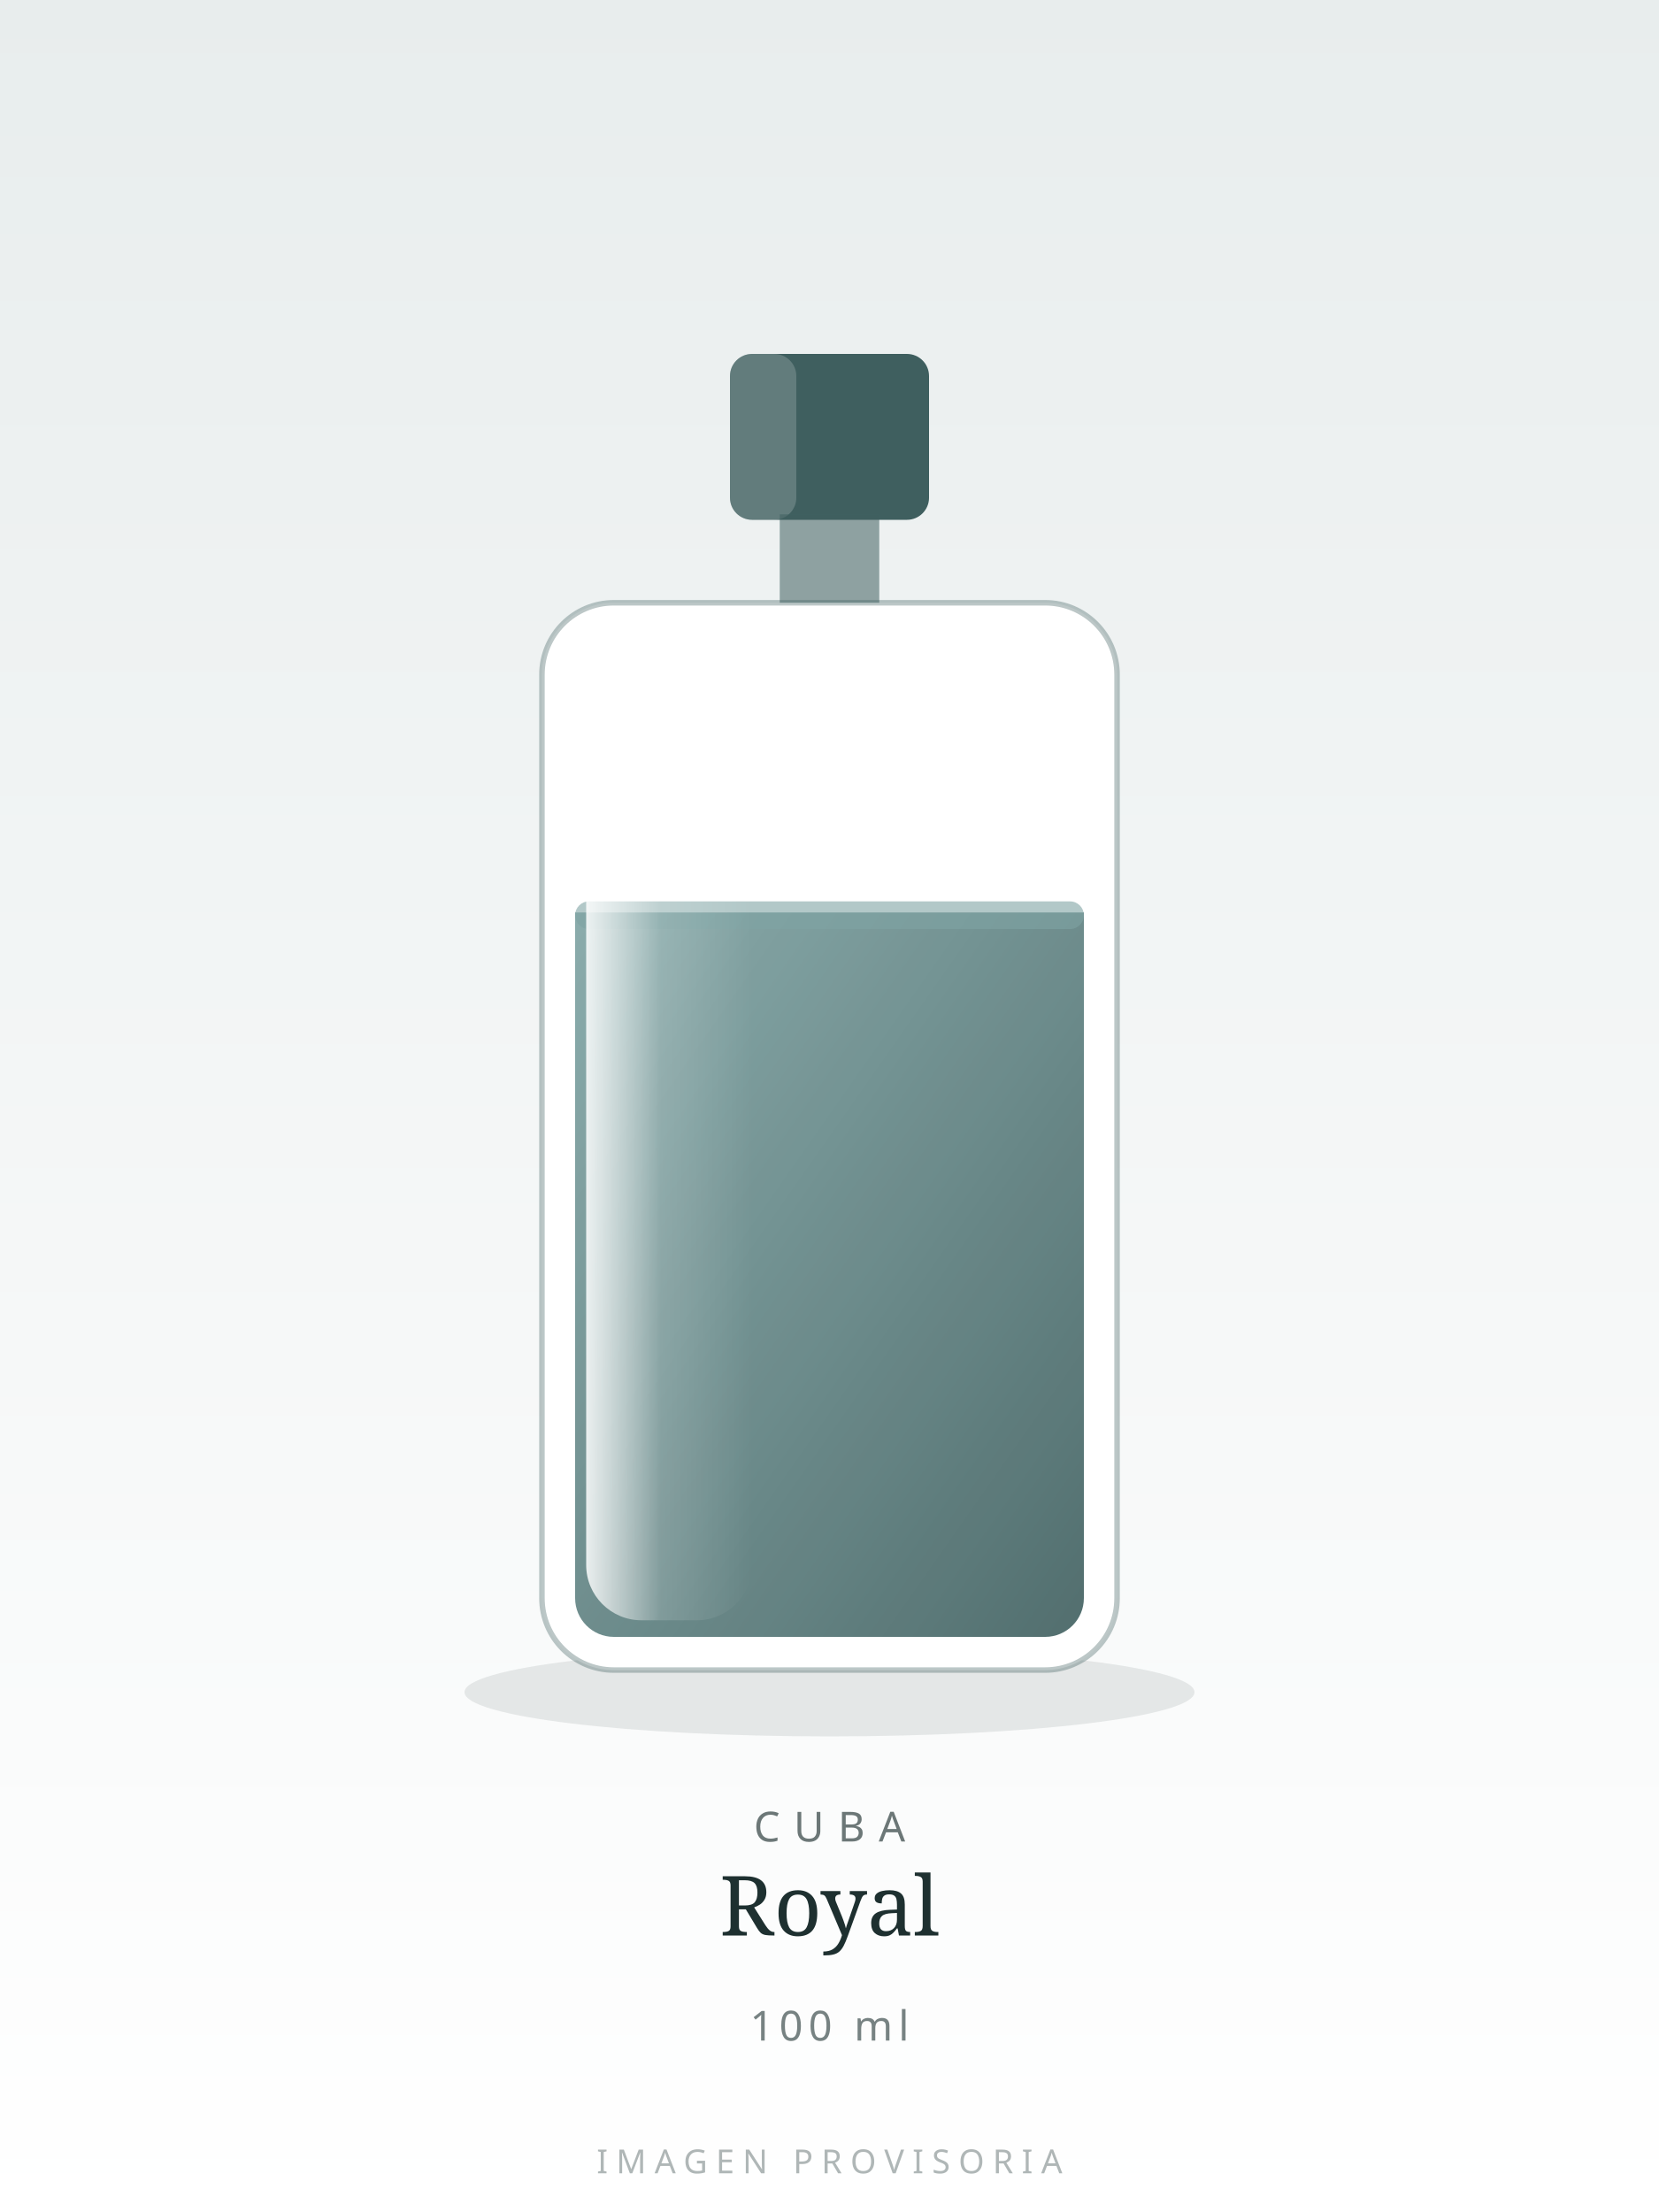
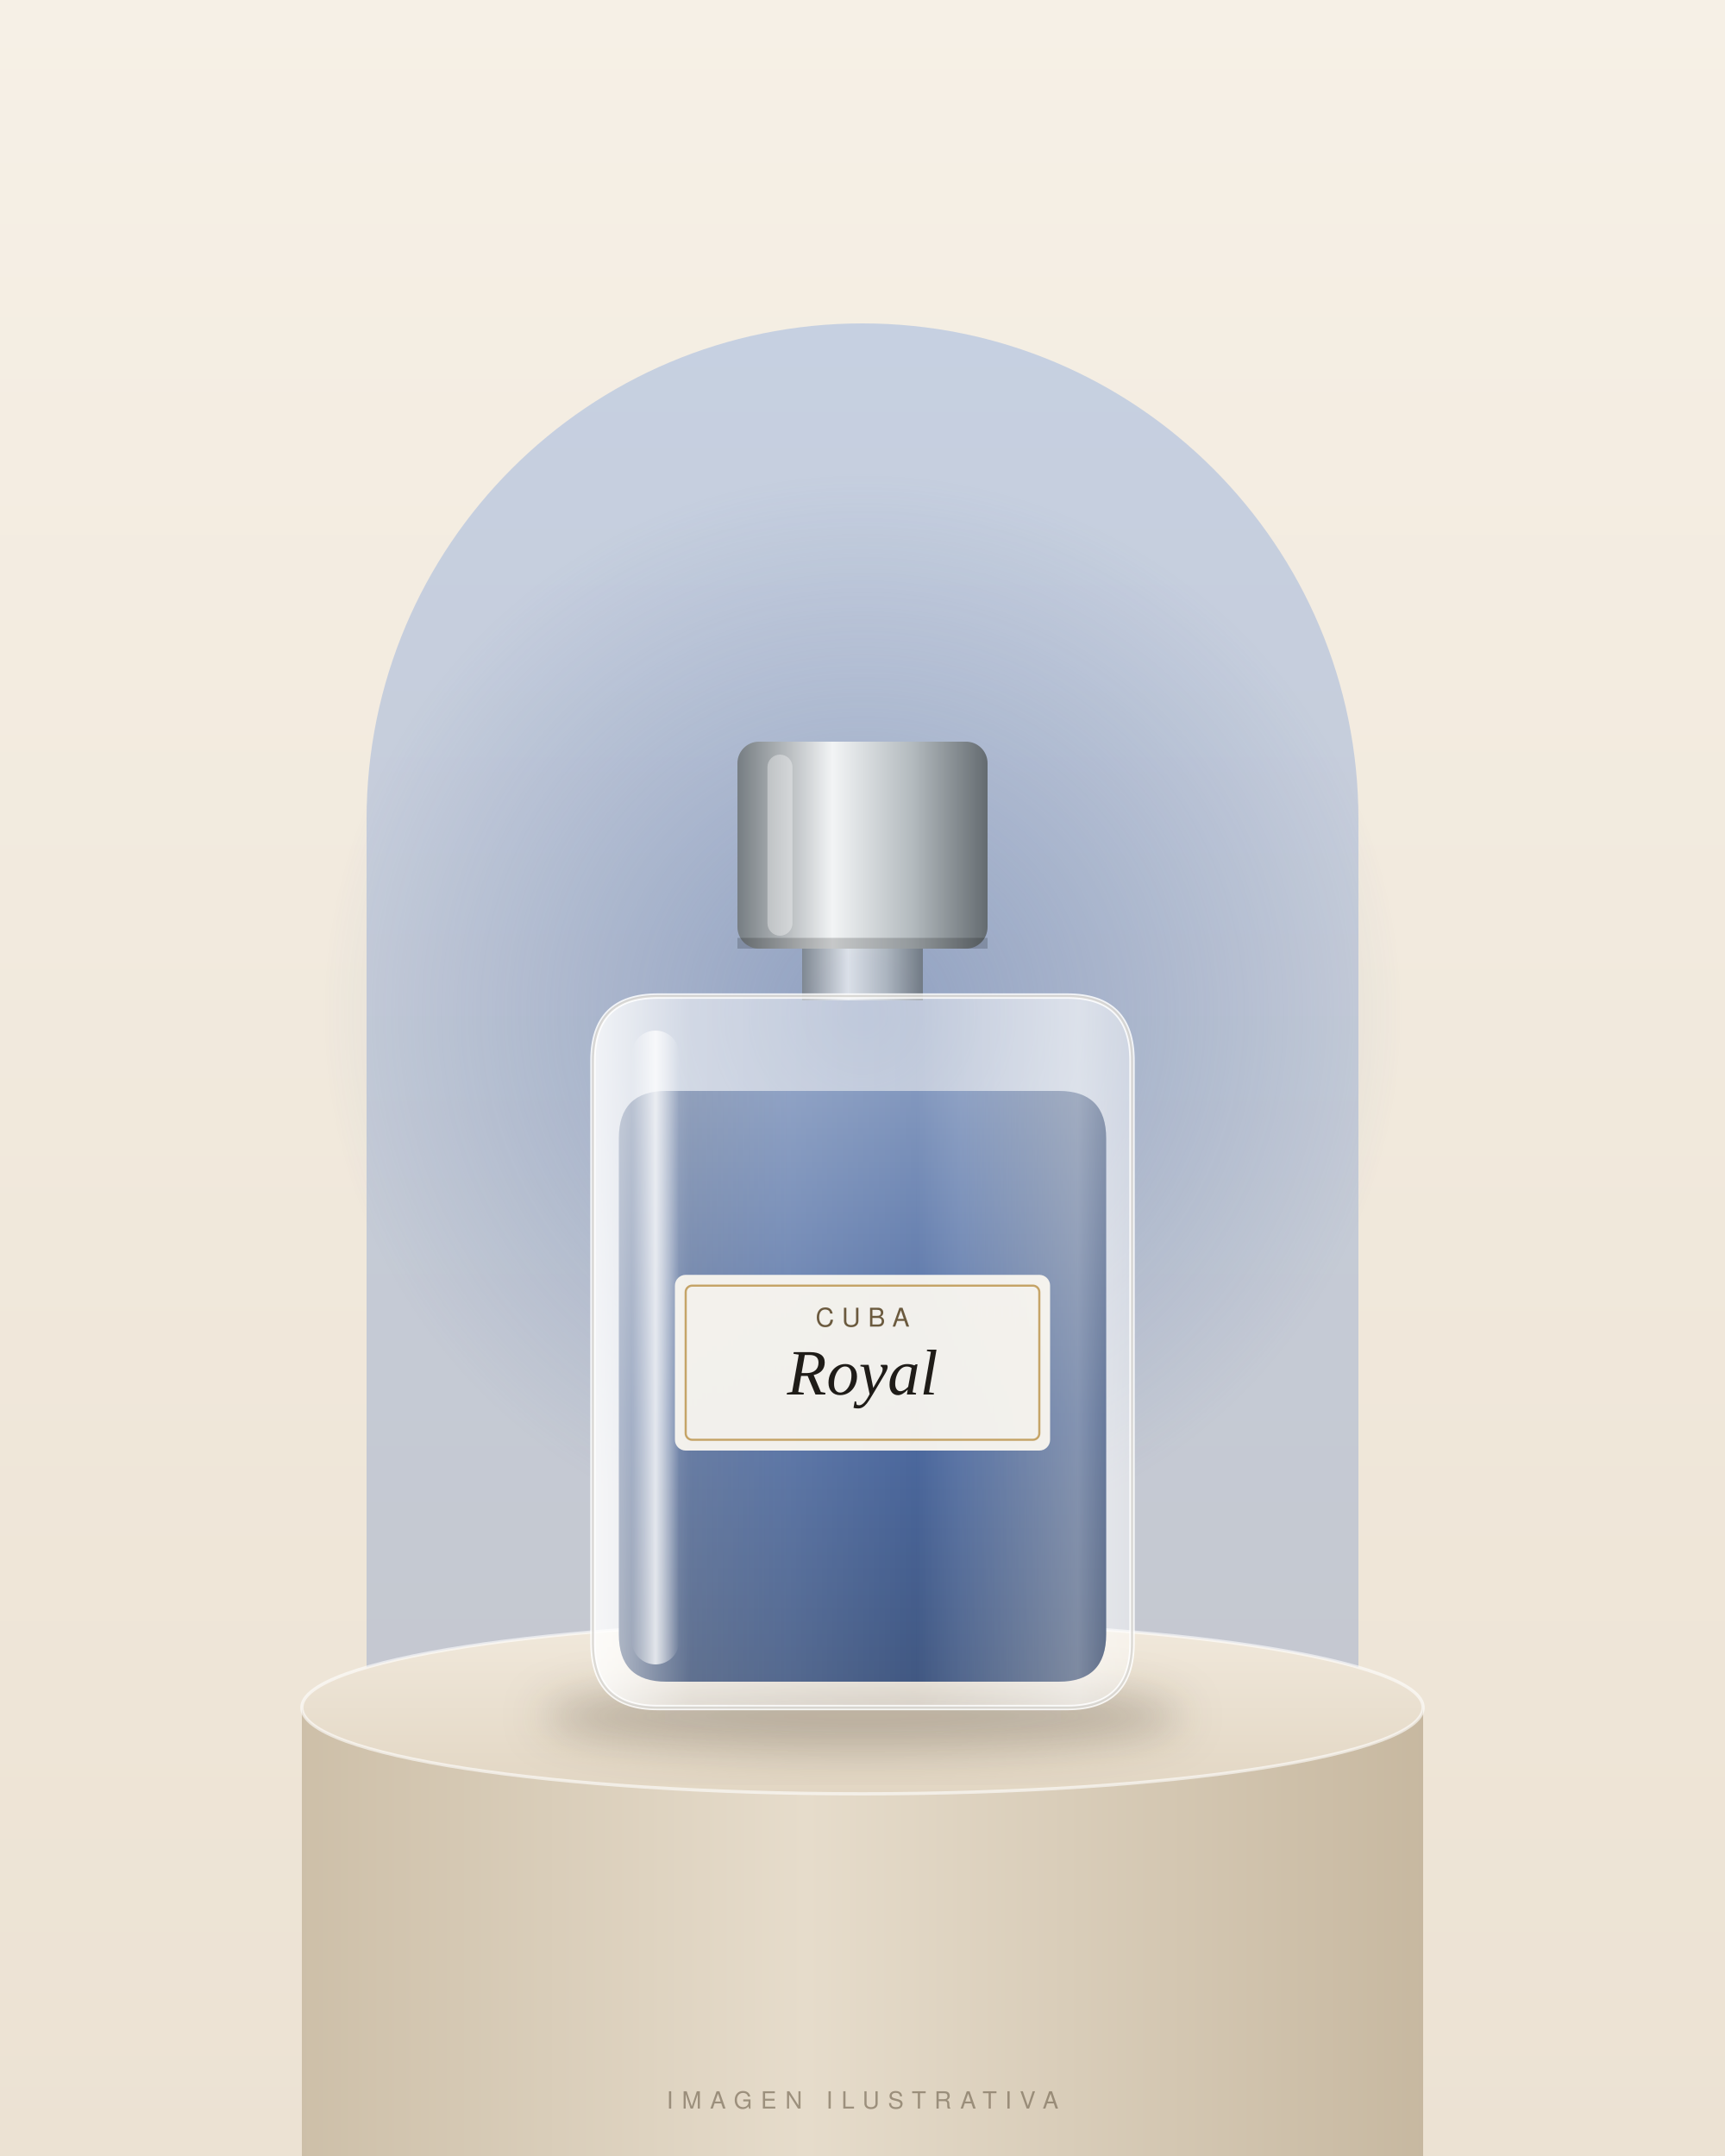
- <svg xmlns="http://www.w3.org/2000/svg" viewBox="0 0 600 800" width="600" height="800" role="img" aria-label="Cuba Royal">
+ <svg xmlns="http://www.w3.org/2000/svg" viewBox="0 0 800 1000" width="800" height="1000" role="img" aria-label="Cuba Royal">
  <defs>
    <linearGradient id="fondo" x1="0" y1="0" x2="0" y2="1">
-       <stop offset="0%" stop-color="#e8eded" />
-       <stop offset="100%" stop-color="#ffffff" />
+       <stop offset="0" stop-color="#f6f0e6" />
+       <stop offset="1" stop-color="#ece2d3" />
    </linearGradient>
-     <linearGradient id="liquido" x1="0" y1="0" x2="1" y2="1">
-       <stop offset="0%" stop-color="#7ea3a3" />
-       <stop offset="100%" stop-color="#3f5f5f" />
+     <linearGradient id="arco" x1="0" y1="0" x2="0" y2="1">
+       <stop offset="0" stop-color="#c6d0e1" />
+       <stop offset="1" stop-color="#c5c8d0" />
+     </linearGradient>
+     <radialGradient id="halo" cx="0.5" cy="0.5" r="0.5">
+       <stop offset="0" stop-color="#647dad" stop-opacity="0.55" />
+       <stop offset="1" stop-color="#647dad" stop-opacity="0" />
+     </radialGradient>
+     <linearGradient id="podioCuerpo" x1="0" y1="0" x2="1" y2="0">
+       <stop offset="0" stop-color="#cdbfa8" />
+       <stop offset="0.45" stop-color="#e6dccb" />
+       <stop offset="1" stop-color="#c7b8a0" />
+     </linearGradient>
+     <linearGradient id="podioTapa" x1="0" y1="0" x2="0" y2="1">
+       <stop offset="0" stop-color="#f1e9dc" />
+       <stop offset="1" stop-color="#e2d6c3" />
+     </linearGradient>
+     <linearGradient id="liquido" x1="0" y1="0" x2="0" y2="1">
+       <stop offset="0" stop-color="#778eb8" />
+       <stop offset="0.55" stop-color="#3d5d99" />
+       <stop offset="1" stop-color="#304977" />
+     </linearGradient>
+     <linearGradient id="liquidoLado" x1="0" y1="0" x2="1" y2="0">
+       <stop offset="0" stop-color="#000" stop-opacity="0.18" />
+       <stop offset="0.35" stop-color="#000" stop-opacity="0" />
+       <stop offset="0.7" stop-color="#000" stop-opacity="0" />
+       <stop offset="1" stop-color="#000" stop-opacity="0.22" />
+     </linearGradient>
+     <linearGradient id="vidrio" x1="0" y1="0" x2="1" y2="0">
+       <stop offset="0" stop-color="#ffffff" stop-opacity="0.75" />
+       <stop offset="0.18" stop-color="#ffffff" stop-opacity="0.25" />
+       <stop offset="0.6" stop-color="#ffffff" stop-opacity="0.08" />
+       <stop offset="0.9" stop-color="#ffffff" stop-opacity="0.4" />
+       <stop offset="1" stop-color="#ffffff" stop-opacity="0.15" />
    </linearGradient>
    <linearGradient id="brillo" x1="0" y1="0" x2="1" y2="0">
-       <stop offset="0%" stop-color="#ffffff" stop-opacity="0.85" />
-       <stop offset="45%" stop-color="#ffffff" stop-opacity="0.15" />
-       <stop offset="100%" stop-color="#ffffff" stop-opacity="0" />
+       <stop offset="0" stop-color="#ffffff" stop-opacity="0" />
+       <stop offset="0.5" stop-color="#ffffff" stop-opacity="0.85" />
+       <stop offset="1" stop-color="#ffffff" stop-opacity="0" />
    </linearGradient>
+     <linearGradient id="tapa" x1="0" y1="0" x2="1" y2="0">
+       <stop offset="0" stop-color="#767d82" />
+       <stop offset="0.38" stop-color="#f2f4f5" />
+       <stop offset="0.7" stop-color="#b3babe" />
+       <stop offset="1" stop-color="#646b70" />
+     </linearGradient>
+     <linearGradient id="caja" x1="0" y1="0" x2="1" y2="0">
+       <stop offset="0" stop-color="#141414" />
+       <stop offset="0.5" stop-color="#2c2a27" />
+       <stop offset="1" stop-color="#0d0d0d" />
+     </linearGradient>
+     <filter id="sombra" x="-50%" y="-50%" width="200%" height="200%">
+       <feGaussianBlur stdDeviation="10" />
+     </filter>
+     <filter id="sombraSuave" x="-50%" y="-50%" width="200%" height="200%">
+       <feGaussianBlur stdDeviation="22" />
+     </filter>
  </defs>
-   <rect width="600" height="800" fill="url(#fondo)" />
-   <ellipse cx="300" cy="612" rx="132" ry="16" fill="#1e3030" opacity="0.10" />
-   <rect x="264" y="128" width="72" height="60" rx="8" fill="#3f5f5f" />
-   <rect x="264" y="128" width="24" height="60" rx="8" fill="#ffffff" opacity="0.18" />
-   <rect x="282" y="186" width="36" height="34" fill="#3f5f5f" opacity="0.55" />
-   <rect x="196" y="218" width="208" height="386" rx="26" fill="#ffffff" />
-   <rect x="196" y="218" width="208" height="386" rx="26" fill="none" stroke="#3f5f5f" stroke-opacity="0.35" stroke-width="2" />
-   <path d="M 208 330 L 392 330 L 392 578 A 14 14 0 0 1 378 592 L 222 592 A 14 14 0 0 1 208 578 Z" fill="url(#liquido)" opacity="0.9" />
-   <rect x="208" y="326" width="184" height="10" rx="5" fill="#7ea3a3" opacity="0.6" />
-   <rect x="212" y="236" width="60" height="350" rx="20" fill="url(#brillo)" />
-   <text x="300" y="666" text-anchor="middle" font-family="system-ui, sans-serif" font-size="15" letter-spacing="5" fill="#1e3030" opacity="0.65">CUBA</text>
-   <text x="300" y="700" text-anchor="middle" font-family="Georgia, serif" font-size="30" fill="#1e3030">Royal</text>
-   <text x="300" y="738" text-anchor="middle" font-family="system-ui, sans-serif" font-size="15" letter-spacing="2" fill="#1e3030" opacity="0.6">100 ml</text>
-   <text x="300" y="786" text-anchor="middle" font-family="system-ui, sans-serif" font-size="12" letter-spacing="3" fill="#1e3030" opacity="0.35">IMAGEN PROVISORIA</text>
+   <rect width="800" height="1000" fill="url(#fondo)" />
+   <path d="M170 792 L170 380 A230 230 0 0 1 630 380 L630 792 Z" fill="url(#arco)" />
+   <ellipse cx="400" cy="470" rx="250" ry="250" fill="url(#halo)" />
+   <rect x="140" y="792" width="520" height="208" fill="url(#podioCuerpo)" />
+   <ellipse cx="400" cy="792" rx="260" ry="40" fill="url(#podioTapa)" />
+   <ellipse cx="400" cy="792" rx="260" ry="40" fill="none" stroke="#fff" stroke-opacity="0.6" stroke-width="1.5" />
+   <ellipse cx="400" cy="796" rx="149" ry="16" fill="#3b2f1f" opacity="0.28" filter="url(#sombra)" />
+   <rect x="372" y="436" width="56" height="28" fill="url(#tapa)" opacity="0.75" />
+   <rect x="342" y="344" width="116" height="96" rx="10" fill="url(#tapa)" />
+   <rect x="355.92" y="350" width="11.6" height="84" rx="5.8" fill="#ffffff" opacity="0.35" />
+   <rect x="342" y="435" width="116" height="5" fill="#000" opacity="0.18" />
+   <clipPath id="c1">
+     <path d="M305 462 H495 Q525 462 525 492 V762 Q525 792 495 792 H305 Q275 792 275 762 V492 Q275 462 305 462 Z" />
+   </clipPath>
+   <path d="M305 462 H495 Q525 462 525 492 V762 Q525 792 495 792 H305 Q275 792 275 762 V492 Q275 462 305 462 Z" fill="#ffffff" fill-opacity="0.35" />
+   <path d="M309 506 H491 Q513 506 513 528 V758 Q513 780 491 780 H309 Q287 780 287 758 V528 Q287 506 309 506 Z" fill="url(#liquido)" />
+   <path d="M309 506 H491 Q513 506 513 528 V758 Q513 780 491 780 H309 Q287 780 287 758 V528 Q287 506 309 506 Z" fill="url(#liquidoLado)" />
+   <g clip-path="url(#c1)">
+     <path d="M305 462 H495 Q525 462 525 492 V762 Q525 792 495 792 H305 Q275 792 275 762 V492 Q275 462 305 462 Z" fill="url(#vidrio)" />
+   </g>
+   <path d="M305 462 H495 Q525 462 525 492 V762 Q525 792 495 792 H305 Q275 792 275 762 V492 Q275 462 305 462 Z" fill="none" stroke="#ffffff" stroke-opacity="0.85" stroke-width="2.5" />
+   <path d="M305 462 H495 Q525 462 525 492 V762 Q525 792 495 792 H305 Q275 792 275 762 V492 Q275 462 305 462 Z" fill="none" stroke="#4a3d2b" stroke-opacity="0.18" stroke-width="1" />
+   <g clip-path="url(#c1)">
+     <rect x="293" y="478" width="22" height="294" rx="11" fill="url(#brillo)" opacity="0.9" />
+   </g>
+   <g>
+     <rect x="313" y="591.3" width="174" height="81.5" rx="5" fill="#fbf7f0" fill-opacity="0.94" />
+     <rect x="318" y="596.3" width="164" height="71.5" rx="3" fill="none" stroke="#c5a467" stroke-width="1" />
+     <text x="400" y="615.3" text-anchor="middle" font-family="Jost, 'Segoe UI', Helvetica, Arial, sans-serif" font-size="12" letter-spacing="3.5" fill="#6b5a3e">CUBA</text>
+     <text x="400" y="646.8" text-anchor="middle" font-family="'Cormorant Garamond', Georgia, 'Times New Roman', serif" font-style="italic" font-size="30.0" fill="#1f1c18">Royal</text>
+   </g>
+   <text x="400" y="978" text-anchor="middle" font-family="Jost, 'Segoe UI', Helvetica, Arial, sans-serif" font-size="11" letter-spacing="4" fill="#7d705c" opacity="0.7">IMAGEN ILUSTRATIVA</text>
</svg>
